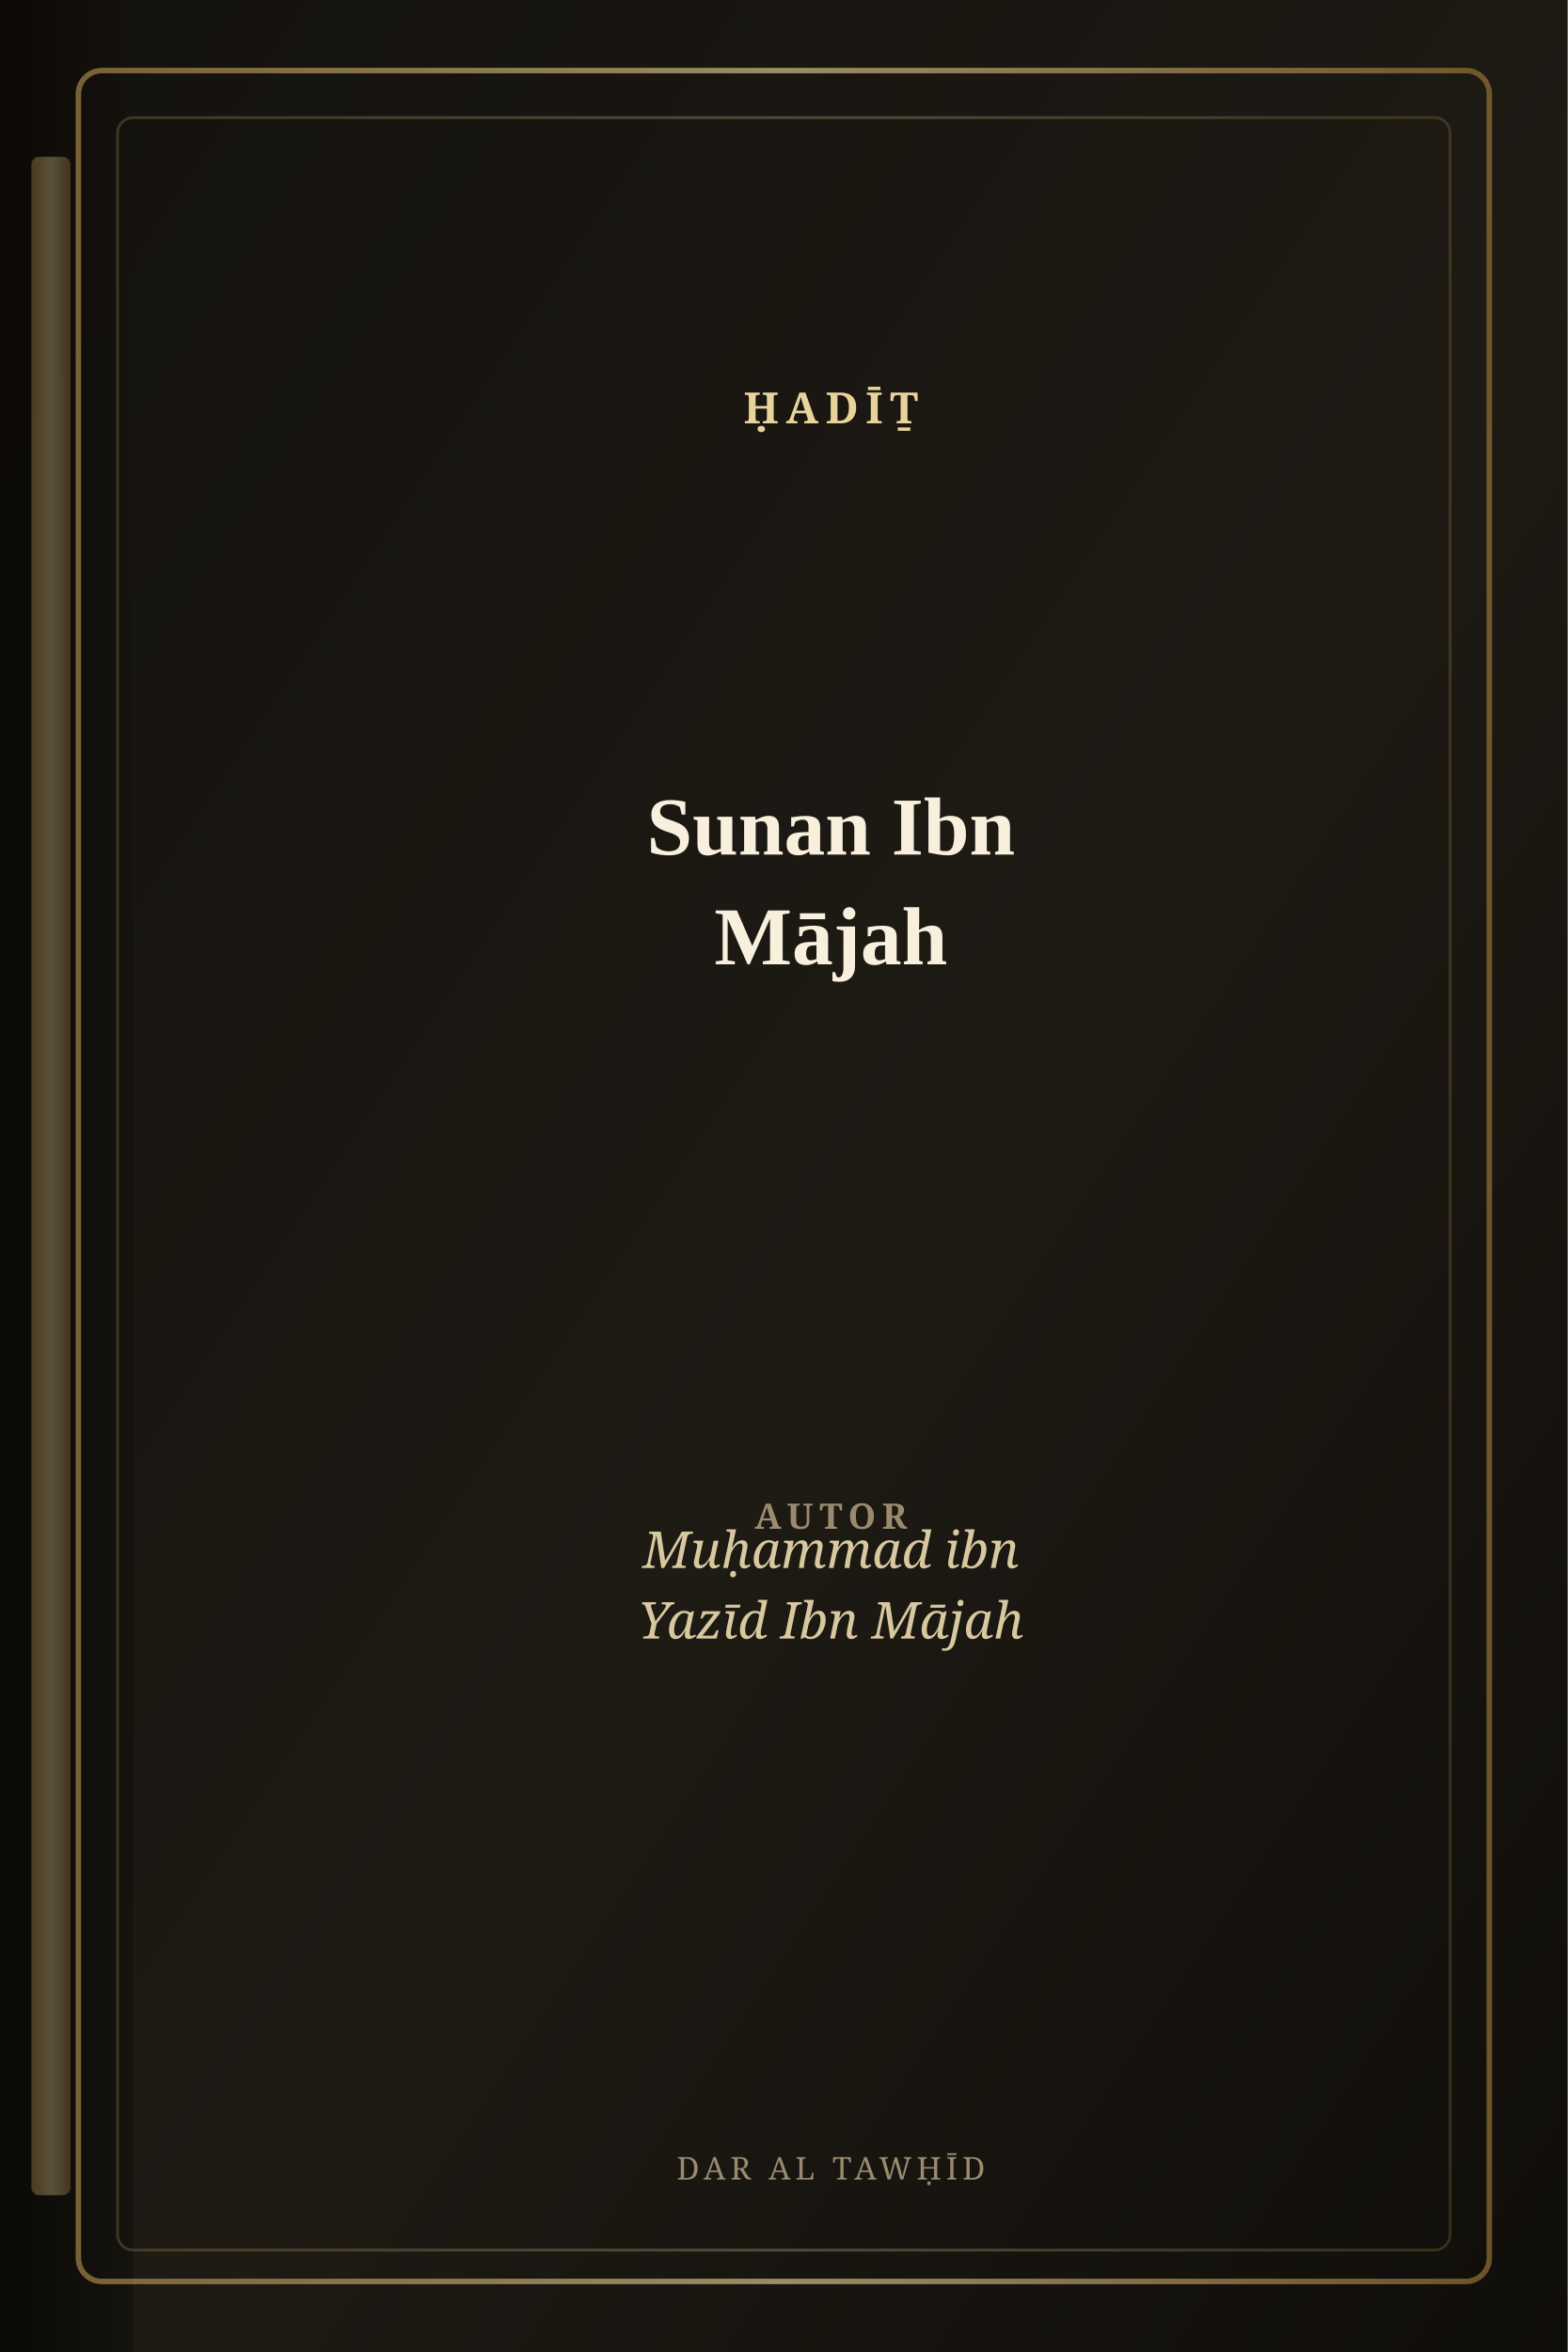
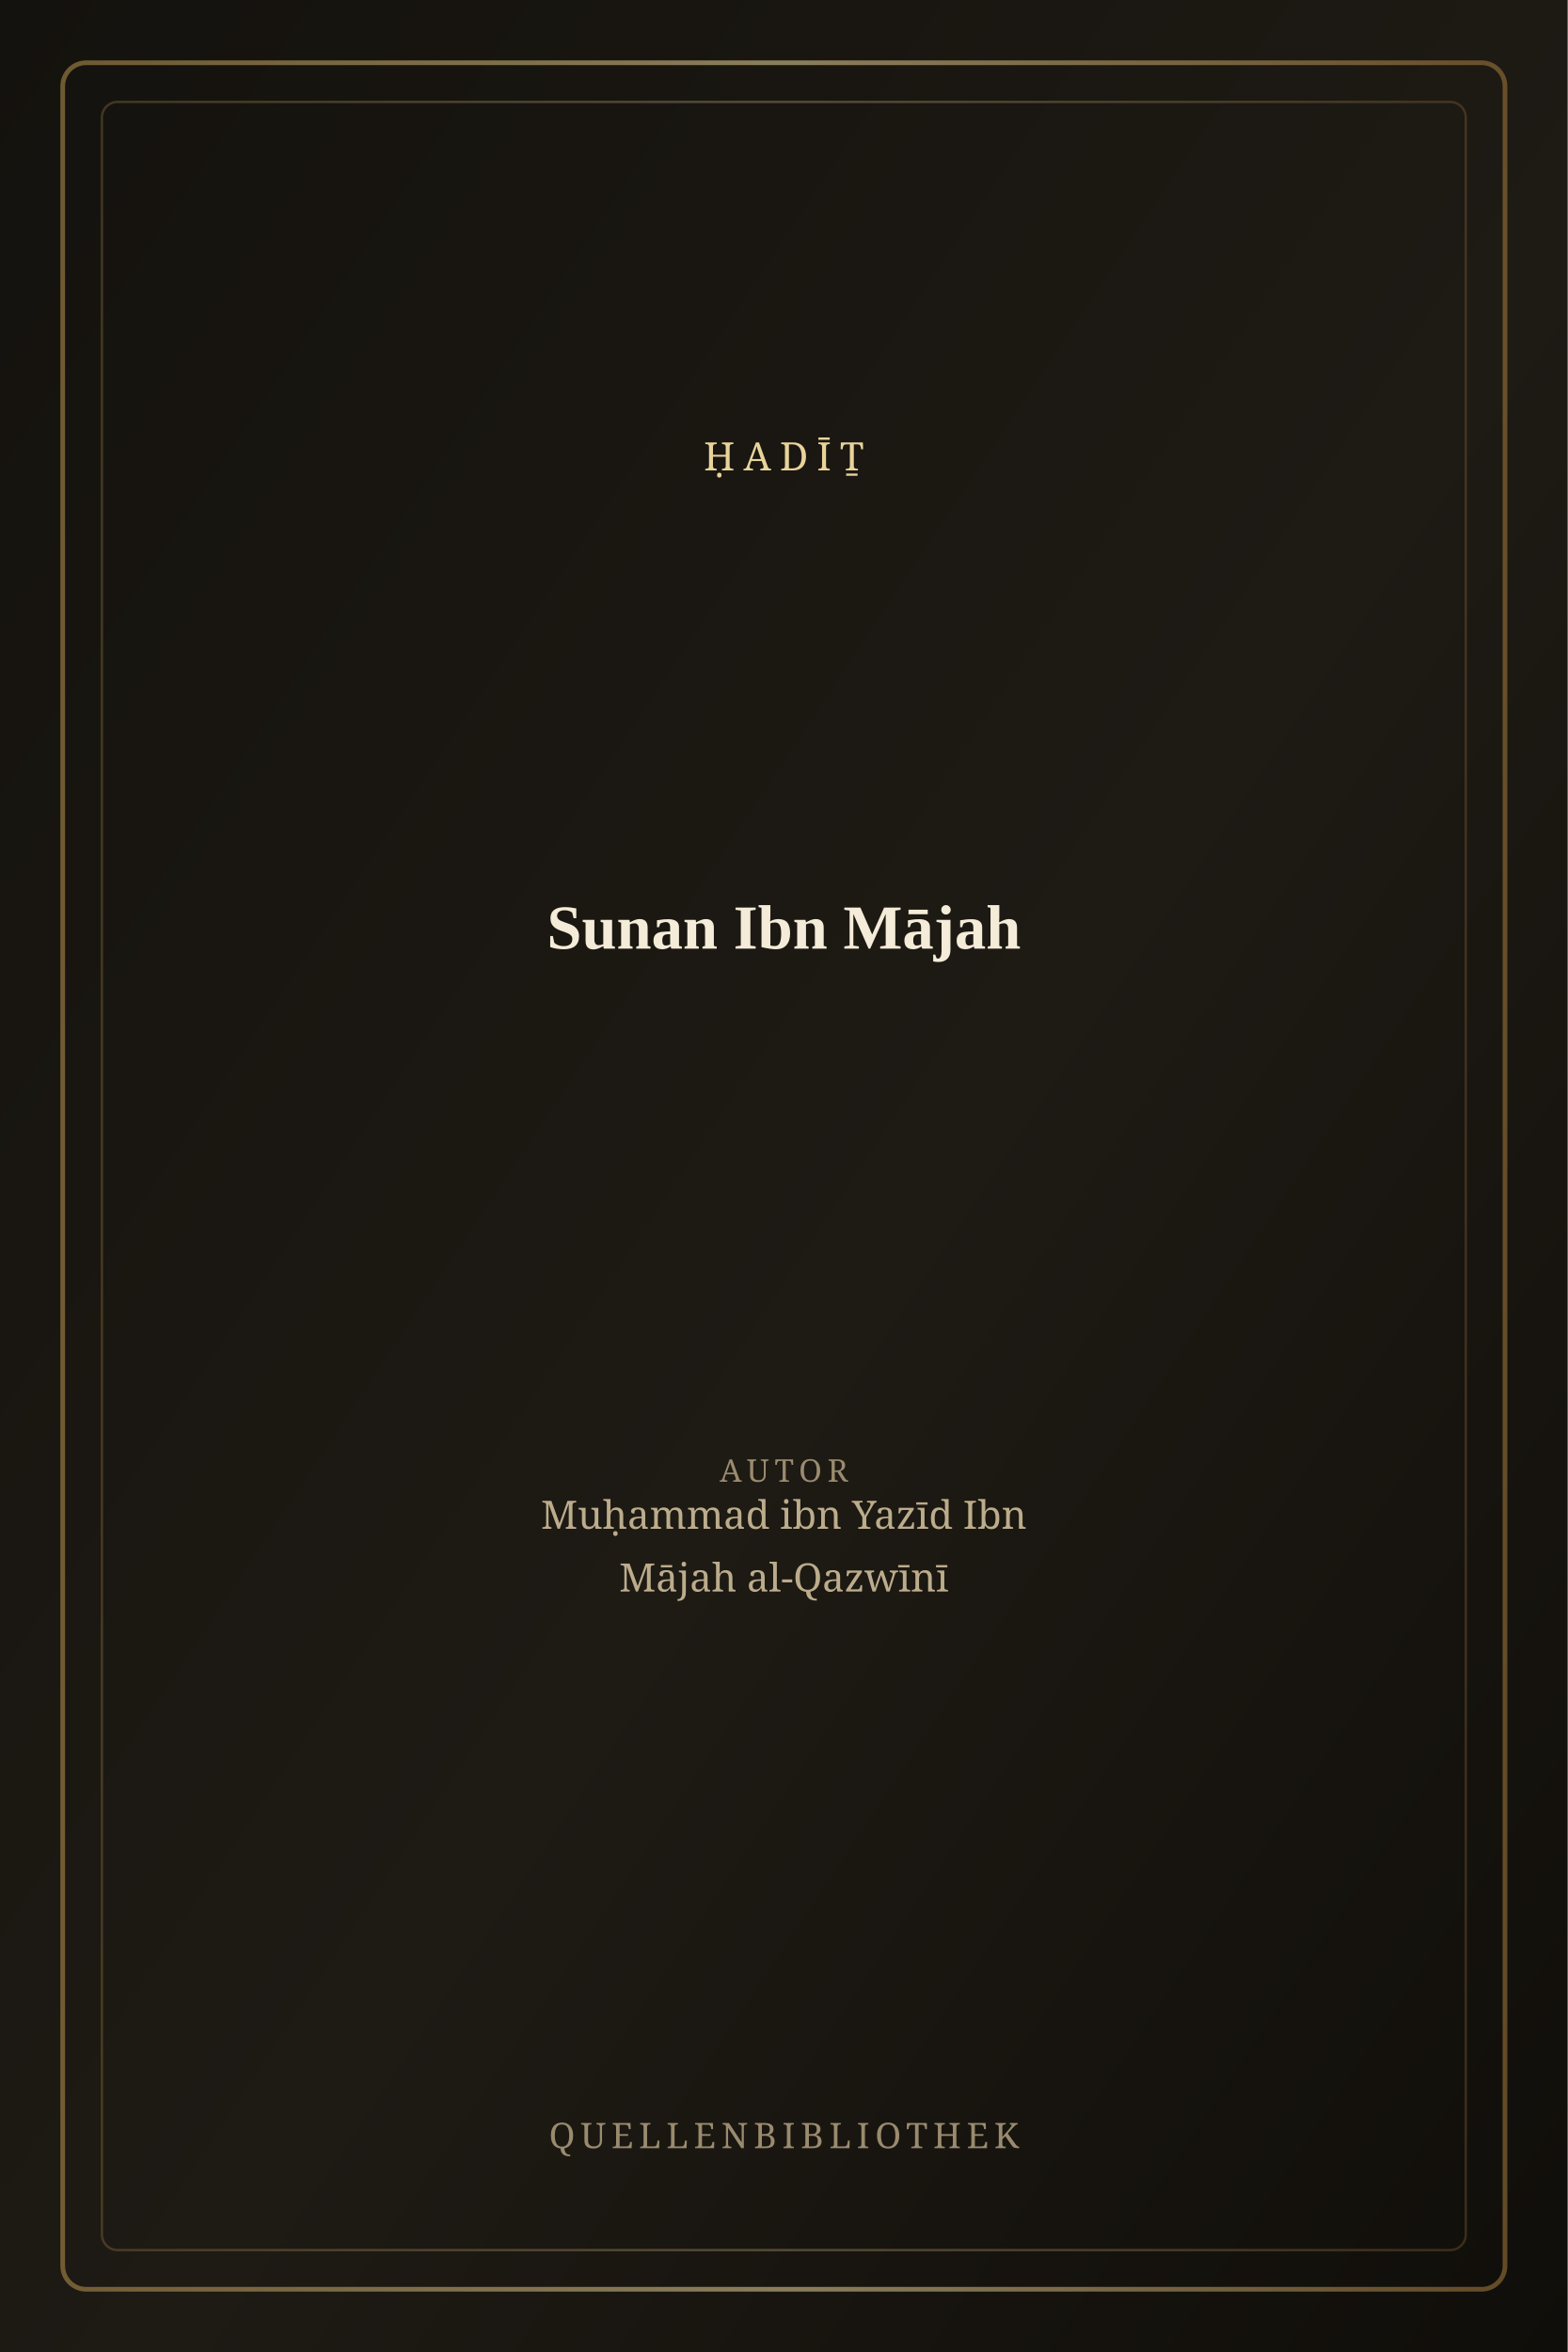
<svg xmlns="http://www.w3.org/2000/svg" viewBox="0 0 400 600" role="img" aria-label="Buchcover: Sunan Ibn Mājah">
  <defs>
    <linearGradient id="bg" x1="0%" y1="0%" x2="100%" y2="100%">
      <stop offset="0%" stop-color="#14120e" />
      <stop offset="55%" stop-color="#1e1a14" />
      <stop offset="100%" stop-color="#100e0a" />
    </linearGradient>
    <linearGradient id="gold" x1="0%" y1="0%" x2="100%" y2="0%">
      <stop offset="0%" stop-color="#b8944f" />
      <stop offset="50%" stop-color="#e8d49a" />
      <stop offset="100%" stop-color="#a67c3d" />
    </linearGradient>
-     <linearGradient id="spine" x1="0%" y1="0%" x2="100%" y2="0%">
-       <stop offset="0%" stop-color="#0a0806" />
-       <stop offset="100%" stop-color="#14120e" />
-     </linearGradient>
  </defs>
  <rect width="400" height="600" fill="url(#bg)" />
-   <rect x="0" y="0" width="34" height="600" fill="url(#spine)" opacity="0.92" />
-   <rect x="8" y="40" width="10" height="520" rx="2" fill="url(#gold)" opacity="0.35" />
-   <rect x="20" y="18" width="360" height="564" rx="6" fill="none" stroke="url(#gold)" stroke-width="1.4" opacity="0.62" />
-   <rect x="30" y="30" width="340" height="544" rx="4" fill="none" stroke="url(#gold)" stroke-width="0.7" opacity="0.28" />
-   <text x="212" y="108" text-anchor="middle" fill="#e8d49a" font-family="Georgia,serif" font-size="11" font-weight="700" letter-spacing="1.8">ḤADĪṮ</text>
-   <line x1="78" y1="124" x2="346" y2="124" stroke="url(#gold)" stroke-width="0.9" opacity="0.48" />
-   <text x="212" y="218" text-anchor="middle" fill="#f8f0dc" font-family="Georgia,'Times New Roman',serif" font-size="21" font-weight="700">Sunan Ibn</text>
-   <text x="212" y="246" text-anchor="middle" fill="#f8f0dc" font-family="Georgia,'Times New Roman',serif" font-size="21" font-weight="700">Mājah</text>
-   <line x1="78" y1="372" x2="346" y2="372" stroke="url(#gold)" stroke-width="0.7" opacity="0.38" />
-   <text x="212" y="390" text-anchor="middle" fill="#9a8b6e" font-family="Georgia,serif" font-size="9" font-weight="700" letter-spacing="1.6">AUTOR</text>
-   <text x="212" y="400" text-anchor="middle" fill="#d8c8a0" font-family="Georgia,serif" font-size="13" font-style="italic">Muḥammad ibn</text>
-   <text x="212" y="418" text-anchor="middle" fill="#d8c8a0" font-family="Georgia,serif" font-size="13" font-style="italic">Yazīd Ibn Mājah</text>
-   <text x="212" y="556" text-anchor="middle" fill="#9a8b6e" font-family="Georgia,serif" font-size="8" letter-spacing="1.2">DAR AL TAWḤĪD</text>
+   <rect x="16" y="16" width="368" height="568" rx="6" fill="none" stroke="url(#gold)" stroke-width="1.2" opacity="0.55" />
+   <rect x="26" y="26" width="348" height="548" rx="4" fill="none" stroke="url(#gold)" stroke-width="0.6" opacity="0.28" />
+   <text x="200" y="120" text-anchor="middle" fill="#e8d49a" font-family="Georgia,serif" font-size="10" letter-spacing="2.2">ḤADĪṮ</text>
+   <line x1="90" y1="136" x2="310" y2="136" stroke="url(#gold)" stroke-width="0.8" opacity="0.45" />
+   <text x="200" y="242" text-anchor="middle" fill="#f4ecd8" font-family="Georgia,'Times New Roman',serif" font-size="16" font-weight="600">Sunan Ibn Mājah</text>
+   <line x1="90" y1="360" x2="310" y2="360" stroke="url(#gold)" stroke-width="0.6" opacity="0.35" />
+   <text x="200" y="378" text-anchor="middle" fill="#9a8b6e" font-family="Georgia,serif" font-size="8" letter-spacing="1.4">AUTOR</text>
+   <text x="200" y="390" text-anchor="middle" fill="#c9b896" font-family="Georgia,serif" font-size="10" opacity="0.92">Muḥammad ibn Yazīd Ibn</text>
+   <text x="200" y="406" text-anchor="middle" fill="#c9b896" font-family="Georgia,serif" font-size="10" opacity="0.92">Mājah al-Qazwīnī</text>
+   <text x="200" y="548" text-anchor="middle" fill="#9a8b6e" font-family="Georgia,serif" font-size="9" letter-spacing="1.4">QUELLENBIBLIOTHEK</text>
</svg>
